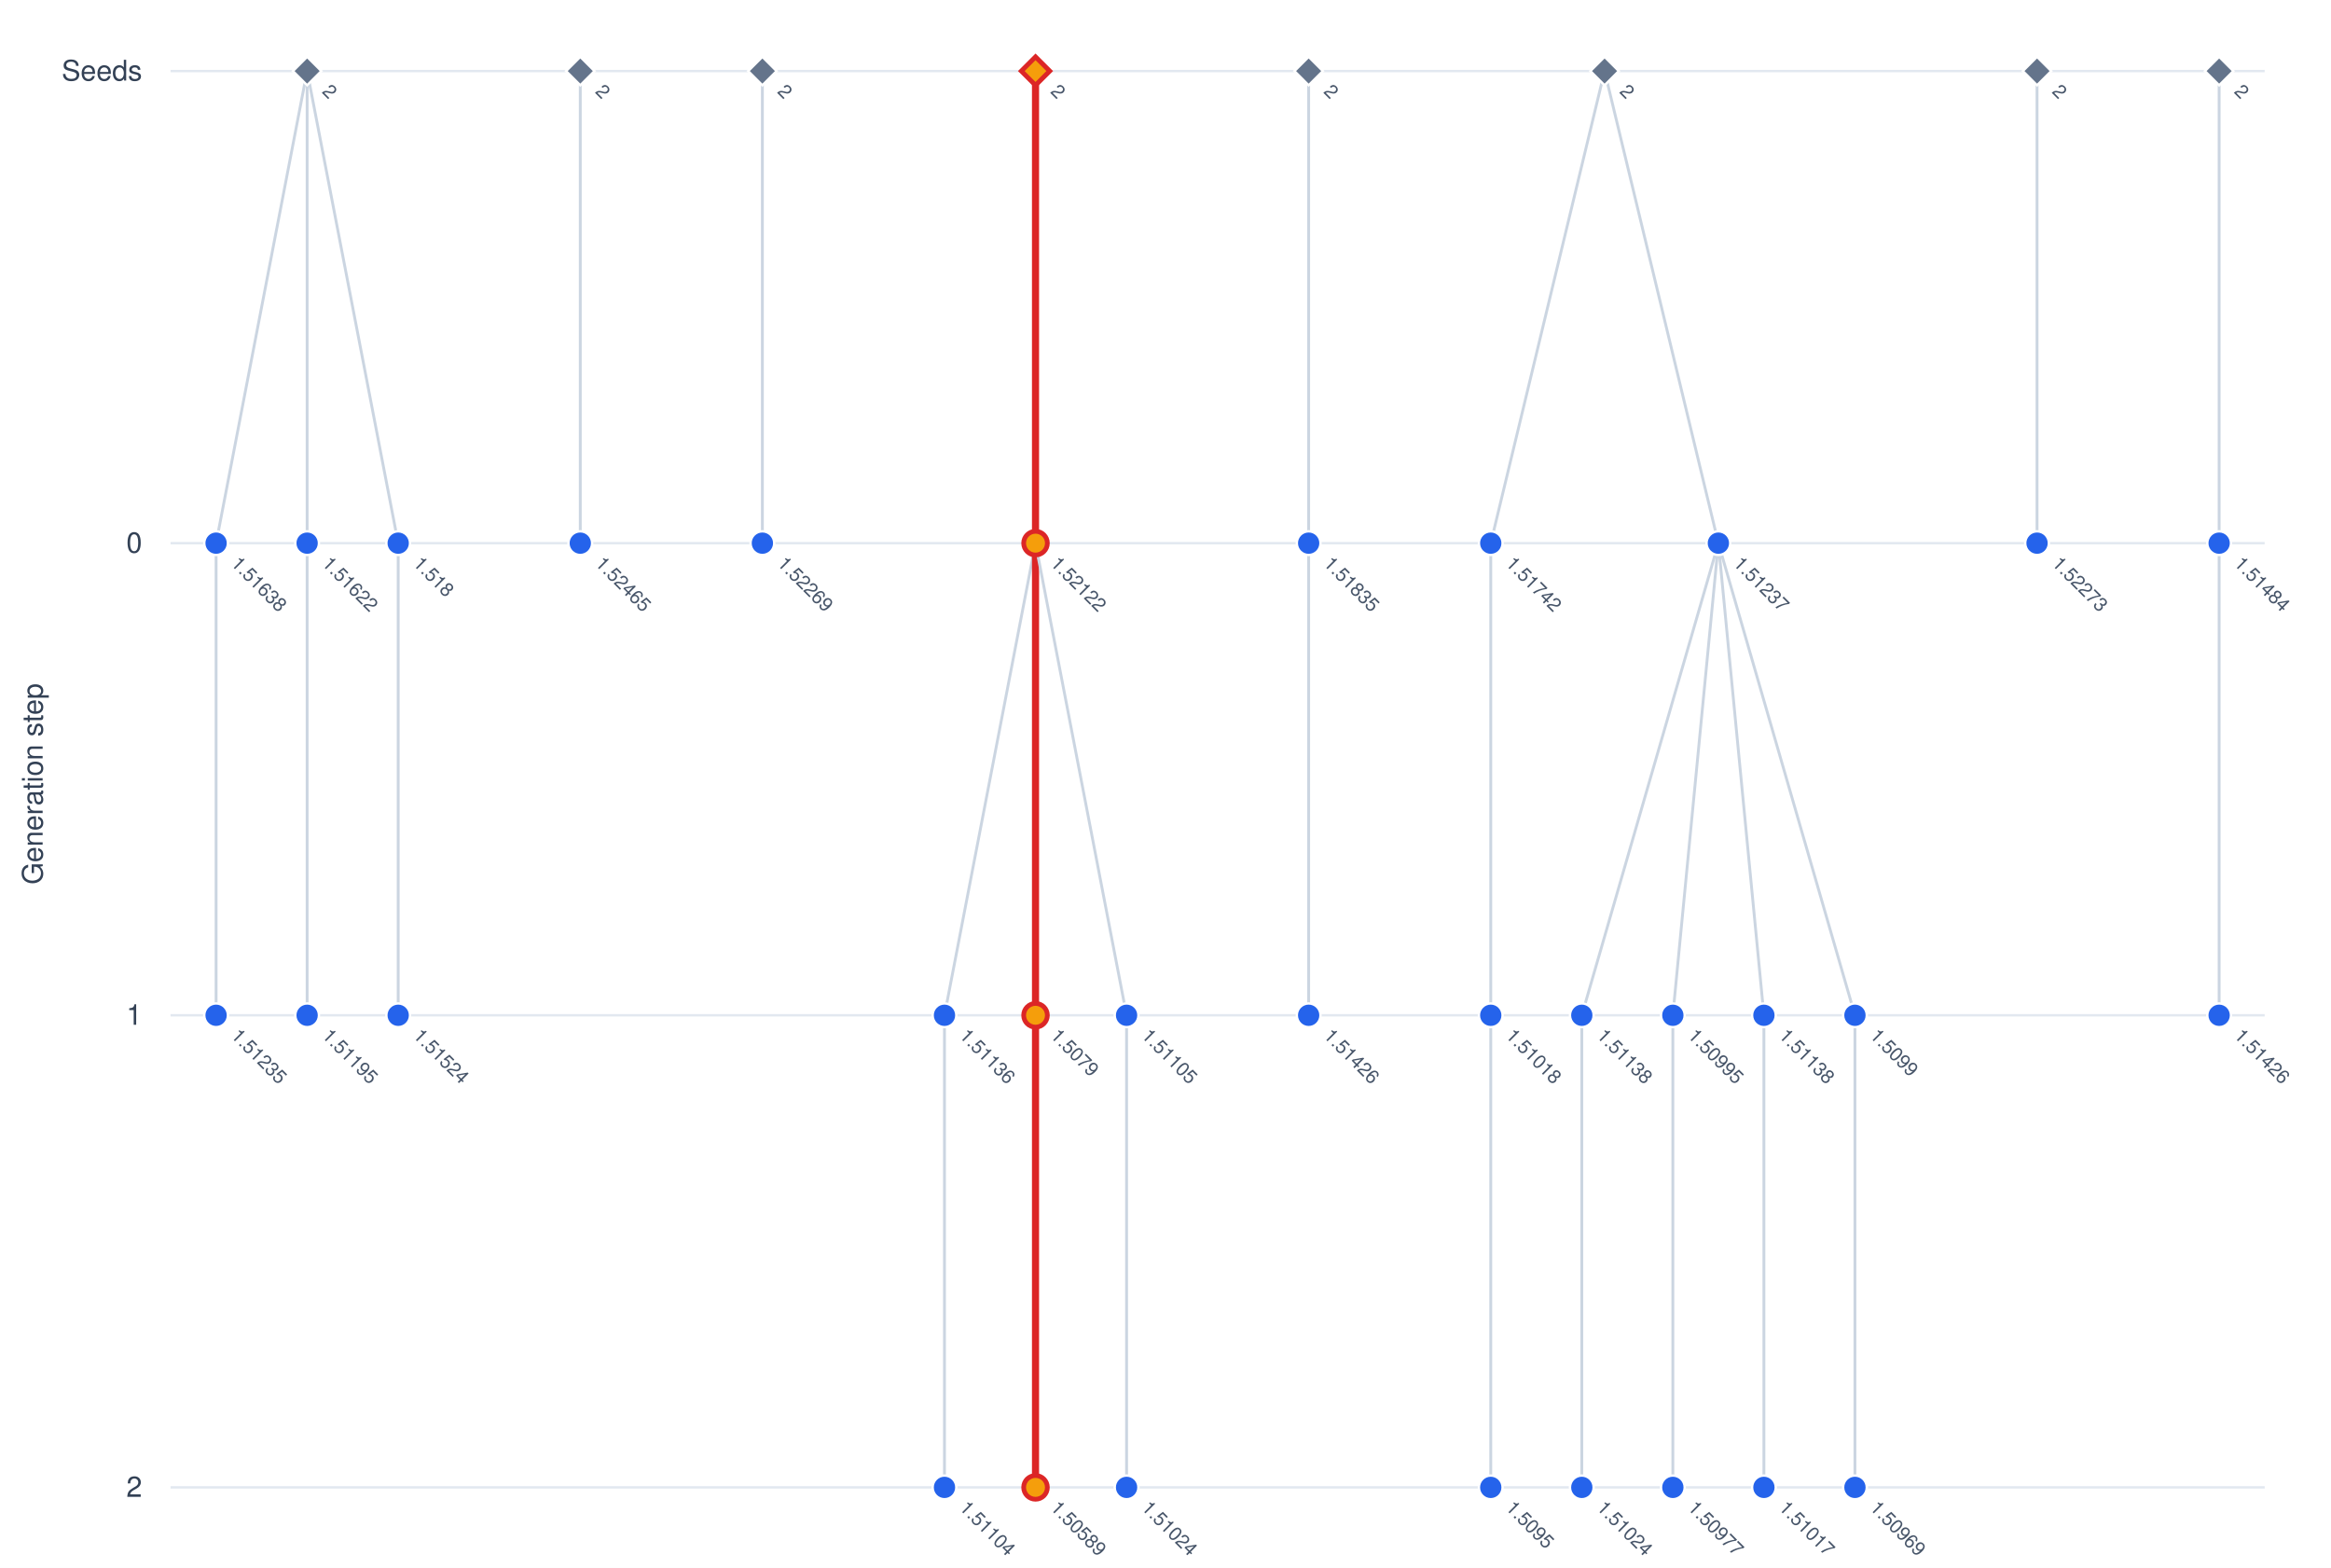
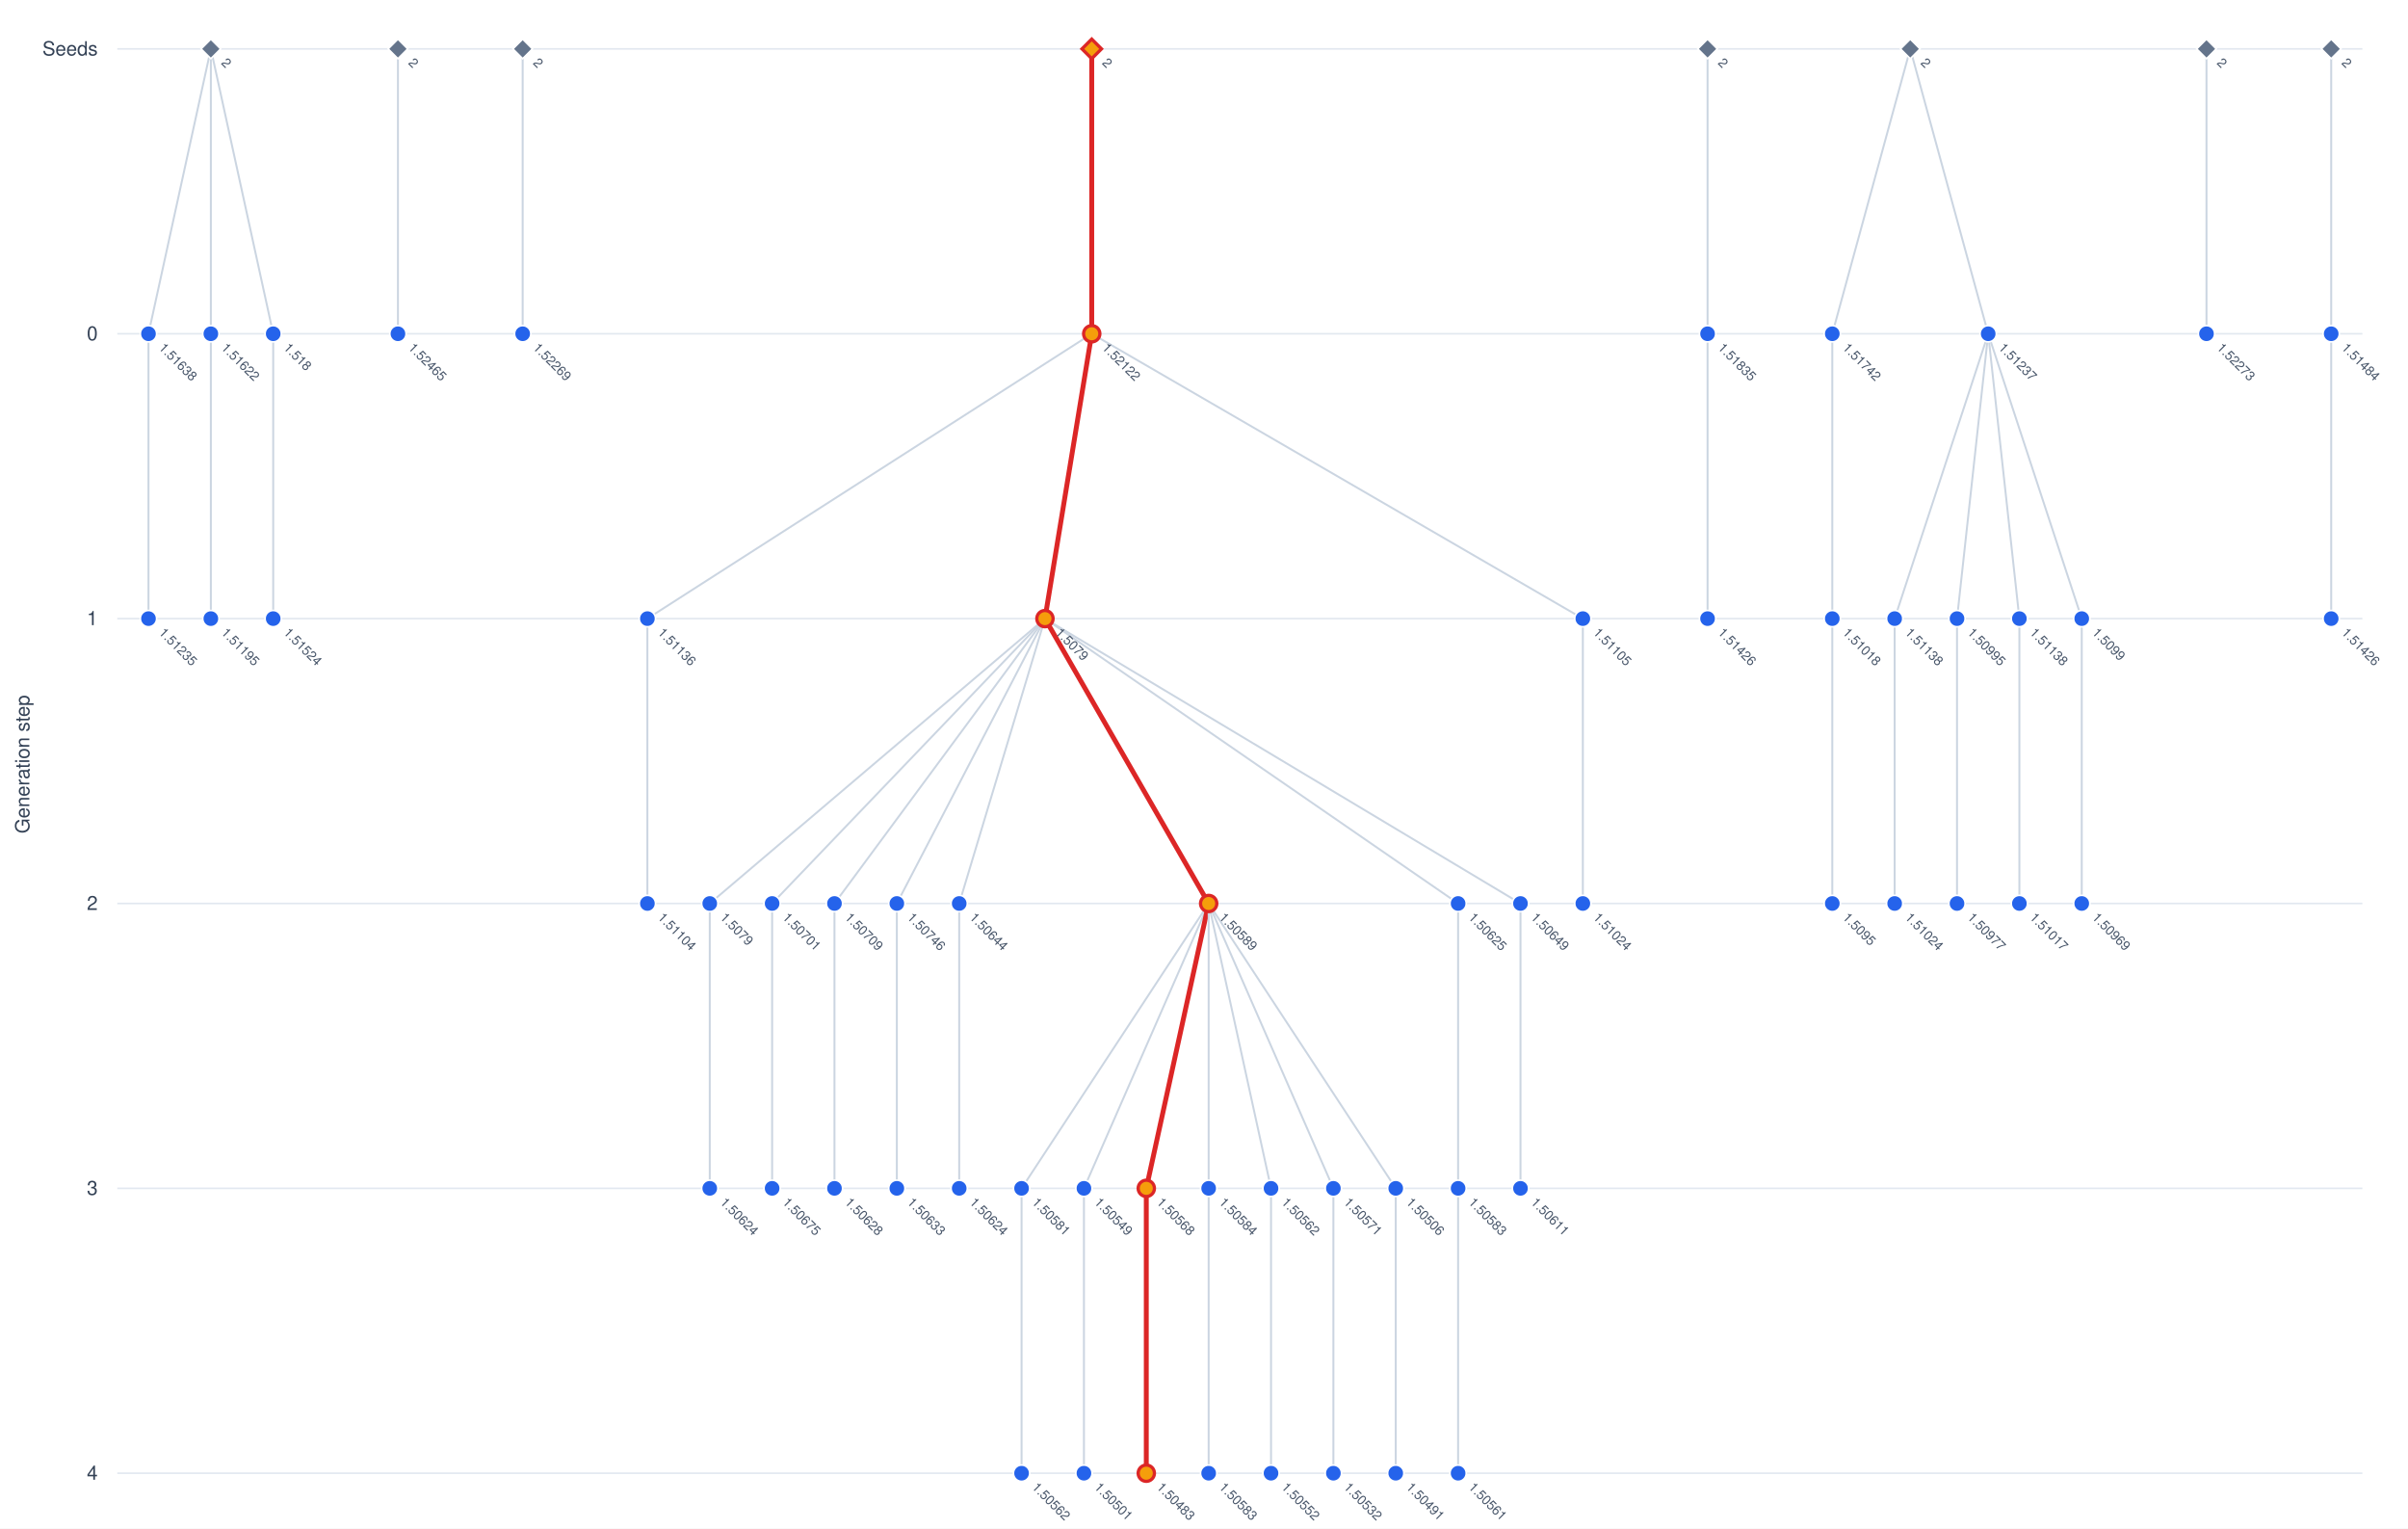
- <svg xmlns="http://www.w3.org/2000/svg" width="984" height="662" viewBox="0 0 984 662">
+ <svg xmlns="http://www.w3.org/2000/svg" width="1478" height="938" viewBox="0 0 1478 938">
  <rect width="100%" height="100%" fill="white" />
  <g font-family="Helvetica,Arial,sans-serif" font-size="12" fill="#334155">
-     <line x1="72" y1="30.00" x2="956" y2="30.00" stroke="#e2e8f0" stroke-width="1" />
+     <line x1="72" y1="30.00" x2="1450" y2="30.00" stroke="#e2e8f0" stroke-width="1" />
    <text x="60" y="34.00" text-anchor="end">Seeds</text>
-     <line x1="72" y1="229.33" x2="956" y2="229.33" stroke="#e2e8f0" stroke-width="1" />
-     <text x="60" y="233.33" text-anchor="end">0</text>
-     <line x1="72" y1="428.67" x2="956" y2="428.67" stroke="#e2e8f0" stroke-width="1" />
-     <text x="60" y="432.67" text-anchor="end">1</text>
-     <line x1="72" y1="628.00" x2="956" y2="628.00" stroke="#e2e8f0" stroke-width="1" />
-     <text x="60" y="632.00" text-anchor="end">2</text>
-     <line x1="437.13" y1="229.33" x2="398.70" y2="428.67" stroke="#cbd5e1" stroke-width="1.2" />
-     <line x1="437.13" y1="229.33" x2="437.13" y2="428.67" stroke="#dc2626" stroke-width="3" />
-     <line x1="437.13" y1="229.33" x2="475.57" y2="428.67" stroke="#cbd5e1" stroke-width="1.2" />
-     <line x1="667.74" y1="428.67" x2="667.74" y2="628.00" stroke="#cbd5e1" stroke-width="1.2" />
-     <line x1="129.65" y1="30.00" x2="91.22" y2="229.33" stroke="#cbd5e1" stroke-width="1.2" />
-     <line x1="129.65" y1="30.00" x2="129.65" y2="229.33" stroke="#cbd5e1" stroke-width="1.2" />
-     <line x1="129.65" y1="30.00" x2="168.09" y2="229.33" stroke="#cbd5e1" stroke-width="1.2" />
-     <line x1="629.30" y1="229.33" x2="629.30" y2="428.67" stroke="#cbd5e1" stroke-width="1.2" />
-     <line x1="244.96" y1="30.00" x2="244.96" y2="229.33" stroke="#cbd5e1" stroke-width="1.2" />
-     <line x1="936.78" y1="229.33" x2="936.78" y2="428.67" stroke="#cbd5e1" stroke-width="1.2" />
-     <line x1="91.22" y1="229.33" x2="91.22" y2="428.67" stroke="#cbd5e1" stroke-width="1.2" />
-     <line x1="129.65" y1="229.33" x2="129.65" y2="428.67" stroke="#cbd5e1" stroke-width="1.2" />
-     <line x1="321.83" y1="30.00" x2="321.83" y2="229.33" stroke="#cbd5e1" stroke-width="1.2" />
-     <line x1="398.70" y1="428.67" x2="398.70" y2="628.00" stroke="#cbd5e1" stroke-width="1.2" />
-     <line x1="629.30" y1="428.67" x2="629.30" y2="628.00" stroke="#cbd5e1" stroke-width="1.2" />
-     <line x1="437.13" y1="30.00" x2="437.13" y2="229.33" stroke="#dc2626" stroke-width="3" />
-     <line x1="706.17" y1="428.67" x2="706.17" y2="628.00" stroke="#cbd5e1" stroke-width="1.2" />
-     <line x1="552.43" y1="30.00" x2="552.43" y2="229.33" stroke="#cbd5e1" stroke-width="1.2" />
-     <line x1="677.35" y1="30.00" x2="629.30" y2="229.33" stroke="#cbd5e1" stroke-width="1.2" />
-     <line x1="677.35" y1="30.00" x2="725.39" y2="229.33" stroke="#cbd5e1" stroke-width="1.2" />
-     <line x1="552.43" y1="229.33" x2="552.43" y2="428.67" stroke="#cbd5e1" stroke-width="1.2" />
-     <line x1="859.91" y1="30.00" x2="859.91" y2="229.33" stroke="#cbd5e1" stroke-width="1.2" />
-     <line x1="744.61" y1="428.67" x2="744.61" y2="628.00" stroke="#cbd5e1" stroke-width="1.2" />
-     <line x1="783.04" y1="428.67" x2="783.04" y2="628.00" stroke="#cbd5e1" stroke-width="1.2" />
-     <line x1="168.09" y1="229.33" x2="168.09" y2="428.67" stroke="#cbd5e1" stroke-width="1.2" />
-     <line x1="936.78" y1="30.00" x2="936.78" y2="229.33" stroke="#cbd5e1" stroke-width="1.2" />
-     <line x1="437.13" y1="428.67" x2="437.13" y2="628.00" stroke="#dc2626" stroke-width="3" />
-     <line x1="475.57" y1="428.67" x2="475.57" y2="628.00" stroke="#cbd5e1" stroke-width="1.2" />
-     <line x1="725.39" y1="229.33" x2="667.74" y2="428.67" stroke="#cbd5e1" stroke-width="1.2" />
-     <line x1="725.39" y1="229.33" x2="706.17" y2="428.67" stroke="#cbd5e1" stroke-width="1.2" />
-     <line x1="725.39" y1="229.33" x2="744.61" y2="428.67" stroke="#cbd5e1" stroke-width="1.2" />
-     <line x1="725.39" y1="229.33" x2="783.04" y2="428.67" stroke="#cbd5e1" stroke-width="1.2" />
-     <circle cx="437.13" cy="229.33" r="5" fill="#f59e0b" stroke="#dc2626" stroke-width="2" />
-     <text x="443.13" y="238.33" font-size="8" fill="#475569" transform="rotate(45 443.13 238.33)">1.52122</text>
-     <circle cx="667.74" cy="428.67" r="5" fill="#2563eb" stroke="white" stroke-width="1" />
-     <text x="673.74" y="437.67" font-size="8" fill="#475569" transform="rotate(45 673.74 437.67)">1.51138</text>
-     <circle cx="706.17" cy="628.00" r="5" fill="#2563eb" stroke="white" stroke-width="1" />
-     <text x="712.17" y="637.00" font-size="8" fill="#475569" transform="rotate(45 712.17 637.00)">1.50977</text>
-     <circle cx="168.09" cy="428.67" r="5" fill="#2563eb" stroke="white" stroke-width="1" />
-     <text x="174.09" y="437.67" font-size="8" fill="#475569" transform="rotate(45 174.09 437.67)">1.51524</text>
-     <circle cx="129.65" cy="428.67" r="5" fill="#2563eb" stroke="white" stroke-width="1" />
-     <text x="135.65" y="437.67" font-size="8" fill="#475569" transform="rotate(45 135.65 437.67)">1.51195</text>
-     <polygon points="129.65,24.00 135.65,30.00 129.65,36.00 123.65,30.00" fill="#64748b" stroke="white" stroke-width="1" />
-     <text x="135.65" y="39.00" font-size="8" fill="#475569" transform="rotate(45 135.65 39.00)">2</text>
-     <circle cx="629.30" cy="229.33" r="5" fill="#2563eb" stroke="white" stroke-width="1" />
-     <text x="635.30" y="238.33" font-size="8" fill="#475569" transform="rotate(45 635.30 238.33)">1.51742</text>
-     <polygon points="244.96,24.00 250.96,30.00 244.96,36.00 238.96,30.00" fill="#64748b" stroke="white" stroke-width="1" />
-     <text x="250.96" y="39.00" font-size="8" fill="#475569" transform="rotate(45 250.96 39.00)">2</text>
-     <circle cx="936.78" cy="229.33" r="5" fill="#2563eb" stroke="white" stroke-width="1" />
-     <text x="942.78" y="238.33" font-size="8" fill="#475569" transform="rotate(45 942.78 238.33)">1.51484</text>
-     <circle cx="91.22" cy="229.33" r="5" fill="#2563eb" stroke="white" stroke-width="1" />
-     <text x="97.22" y="238.33" font-size="8" fill="#475569" transform="rotate(45 97.22 238.33)">1.51638</text>
-     <circle cx="783.04" cy="628.00" r="5" fill="#2563eb" stroke="white" stroke-width="1" />
-     <text x="789.04" y="637.00" font-size="8" fill="#475569" transform="rotate(45 789.04 637.00)">1.50969</text>
-     <circle cx="552.43" cy="428.67" r="5" fill="#2563eb" stroke="white" stroke-width="1" />
-     <text x="558.43" y="437.67" font-size="8" fill="#475569" transform="rotate(45 558.43 437.67)">1.51426</text>
-     <circle cx="129.65" cy="229.33" r="5" fill="#2563eb" stroke="white" stroke-width="1" />
-     <text x="135.65" y="238.33" font-size="8" fill="#475569" transform="rotate(45 135.65 238.33)">1.51622</text>
-     <polygon points="321.83,24.00 327.83,30.00 321.83,36.00 315.83,30.00" fill="#64748b" stroke="white" stroke-width="1" />
-     <text x="327.83" y="39.00" font-size="8" fill="#475569" transform="rotate(45 327.83 39.00)">2</text>
-     <circle cx="936.78" cy="428.67" r="5" fill="#2563eb" stroke="white" stroke-width="1" />
-     <text x="942.78" y="437.67" font-size="8" fill="#475569" transform="rotate(45 942.78 437.67)">1.51426</text>
-     <circle cx="91.22" cy="428.67" r="5" fill="#2563eb" stroke="white" stroke-width="1" />
-     <text x="97.22" y="437.67" font-size="8" fill="#475569" transform="rotate(45 97.22 437.67)">1.51235</text>
-     <circle cx="398.70" cy="428.67" r="5" fill="#2563eb" stroke="white" stroke-width="1" />
-     <text x="404.70" y="437.67" font-size="8" fill="#475569" transform="rotate(45 404.70 437.67)">1.51136</text>
-     <circle cx="629.30" cy="428.67" r="5" fill="#2563eb" stroke="white" stroke-width="1" />
-     <text x="635.30" y="437.67" font-size="8" fill="#475569" transform="rotate(45 635.30 437.67)">1.51018</text>
-     <polygon points="437.13,24.00 443.13,30.00 437.13,36.00 431.13,30.00" fill="#f59e0b" stroke="#dc2626" stroke-width="2" />
-     <text x="443.13" y="39.00" font-size="8" fill="#475569" transform="rotate(45 443.13 39.00)">2</text>
-     <circle cx="667.74" cy="628.00" r="5" fill="#2563eb" stroke="white" stroke-width="1" />
-     <text x="673.74" y="637.00" font-size="8" fill="#475569" transform="rotate(45 673.74 637.00)">1.51024</text>
-     <circle cx="398.70" cy="628.00" r="5" fill="#2563eb" stroke="white" stroke-width="1" />
-     <text x="404.70" y="637.00" font-size="8" fill="#475569" transform="rotate(45 404.70 637.00)">1.51104</text>
-     <circle cx="706.17" cy="428.67" r="5" fill="#2563eb" stroke="white" stroke-width="1" />
-     <text x="712.17" y="437.67" font-size="8" fill="#475569" transform="rotate(45 712.17 437.67)">1.50995</text>
-     <polygon points="552.43,24.00 558.43,30.00 552.43,36.00 546.43,30.00" fill="#64748b" stroke="white" stroke-width="1" />
-     <text x="558.43" y="39.00" font-size="8" fill="#475569" transform="rotate(45 558.43 39.00)">2</text>
-     <polygon points="677.35,24.00 683.35,30.00 677.35,36.00 671.35,30.00" fill="#64748b" stroke="white" stroke-width="1" />
-     <text x="683.35" y="39.00" font-size="8" fill="#475569" transform="rotate(45 683.35 39.00)">2</text>
-     <circle cx="859.91" cy="229.33" r="5" fill="#2563eb" stroke="white" stroke-width="1" />
-     <text x="865.91" y="238.33" font-size="8" fill="#475569" transform="rotate(45 865.91 238.33)">1.52273</text>
-     <circle cx="321.83" cy="229.33" r="5" fill="#2563eb" stroke="white" stroke-width="1" />
-     <text x="327.83" y="238.33" font-size="8" fill="#475569" transform="rotate(45 327.83 238.33)">1.52269</text>
-     <circle cx="552.43" cy="229.33" r="5" fill="#2563eb" stroke="white" stroke-width="1" />
-     <text x="558.43" y="238.33" font-size="8" fill="#475569" transform="rotate(45 558.43 238.33)">1.51835</text>
-     <circle cx="744.61" cy="628.00" r="5" fill="#2563eb" stroke="white" stroke-width="1" />
-     <text x="750.61" y="637.00" font-size="8" fill="#475569" transform="rotate(45 750.61 637.00)">1.51017</text>
-     <polygon points="859.91,24.00 865.91,30.00 859.91,36.00 853.91,30.00" fill="#64748b" stroke="white" stroke-width="1" />
-     <text x="865.91" y="39.00" font-size="8" fill="#475569" transform="rotate(45 865.91 39.00)">2</text>
-     <circle cx="744.61" cy="428.67" r="5" fill="#2563eb" stroke="white" stroke-width="1" />
-     <text x="750.61" y="437.67" font-size="8" fill="#475569" transform="rotate(45 750.61 437.67)">1.51138</text>
-     <circle cx="783.04" cy="428.67" r="5" fill="#2563eb" stroke="white" stroke-width="1" />
-     <text x="789.04" y="437.67" font-size="8" fill="#475569" transform="rotate(45 789.04 437.67)">1.5099</text>
-     <circle cx="168.09" cy="229.33" r="5" fill="#2563eb" stroke="white" stroke-width="1" />
-     <text x="174.09" y="238.33" font-size="8" fill="#475569" transform="rotate(45 174.09 238.33)">1.518</text>
-     <polygon points="936.78,24.00 942.78,30.00 936.78,36.00 930.78,30.00" fill="#64748b" stroke="white" stroke-width="1" />
-     <text x="942.78" y="39.00" font-size="8" fill="#475569" transform="rotate(45 942.78 39.00)">2</text>
-     <circle cx="437.13" cy="428.67" r="5" fill="#f59e0b" stroke="#dc2626" stroke-width="2" />
-     <text x="443.13" y="437.67" font-size="8" fill="#475569" transform="rotate(45 443.13 437.67)">1.5079</text>
-     <circle cx="475.57" cy="628.00" r="5" fill="#2563eb" stroke="white" stroke-width="1" />
-     <text x="481.57" y="637.00" font-size="8" fill="#475569" transform="rotate(45 481.57 637.00)">1.51024</text>
-     <circle cx="475.57" cy="428.67" r="5" fill="#2563eb" stroke="white" stroke-width="1" />
-     <text x="481.57" y="437.67" font-size="8" fill="#475569" transform="rotate(45 481.57 437.67)">1.51105</text>
-     <circle cx="437.13" cy="628.00" r="5" fill="#f59e0b" stroke="#dc2626" stroke-width="2" />
-     <text x="443.13" y="637.00" font-size="8" fill="#475569" transform="rotate(45 443.13 637.00)">1.50589</text>
-     <circle cx="725.39" cy="229.33" r="5" fill="#2563eb" stroke="white" stroke-width="1" />
-     <text x="731.39" y="238.33" font-size="8" fill="#475569" transform="rotate(45 731.39 238.33)">1.51237</text>
-     <circle cx="629.30" cy="628.00" r="5" fill="#2563eb" stroke="white" stroke-width="1" />
-     <text x="635.30" y="637.00" font-size="8" fill="#475569" transform="rotate(45 635.30 637.00)">1.5095</text>
-     <circle cx="244.96" cy="229.33" r="5" fill="#2563eb" stroke="white" stroke-width="1" />
-     <text x="250.96" y="238.33" font-size="8" fill="#475569" transform="rotate(45 250.96 238.33)">1.52465</text>
-     <text x="18" y="331.00" text-anchor="middle" transform="rotate(-90 18 331.00)">Generation step</text>
+     <line x1="72" y1="204.80" x2="1450" y2="204.80" stroke="#e2e8f0" stroke-width="1" />
+     <text x="60" y="208.80" text-anchor="end">0</text>
+     <line x1="72" y1="379.60" x2="1450" y2="379.60" stroke="#e2e8f0" stroke-width="1" />
+     <text x="60" y="383.60" text-anchor="end">1</text>
+     <line x1="72" y1="554.40" x2="1450" y2="554.40" stroke="#e2e8f0" stroke-width="1" />
+     <text x="60" y="558.40" text-anchor="end">2</text>
+     <line x1="72" y1="729.20" x2="1450" y2="729.20" stroke="#e2e8f0" stroke-width="1" />
+     <text x="60" y="733.20" text-anchor="end">3</text>
+     <line x1="72" y1="904.00" x2="1450" y2="904.00" stroke="#e2e8f0" stroke-width="1" />
+     <text x="60" y="908.00" text-anchor="end">4</text>
+     <line x1="670.09" y1="204.80" x2="397.36" y2="379.60" stroke="#cbd5e1" stroke-width="1.2" />
+     <line x1="670.09" y1="204.80" x2="641.38" y2="379.60" stroke="#dc2626" stroke-width="3" />
+     <line x1="670.09" y1="204.80" x2="971.53" y2="379.60" stroke="#cbd5e1" stroke-width="1.2" />
+     <line x1="1162.92" y1="379.60" x2="1162.92" y2="554.40" stroke="#cbd5e1" stroke-width="1.2" />
+     <line x1="129.42" y1="30.00" x2="91.14" y2="204.80" stroke="#cbd5e1" stroke-width="1.2" />
+     <line x1="129.42" y1="30.00" x2="129.42" y2="204.80" stroke="#cbd5e1" stroke-width="1.2" />
+     <line x1="129.42" y1="30.00" x2="167.69" y2="204.80" stroke="#cbd5e1" stroke-width="1.2" />
+     <line x1="435.64" y1="554.40" x2="435.64" y2="729.20" stroke="#cbd5e1" stroke-width="1.2" />
+     <line x1="1124.64" y1="204.80" x2="1124.64" y2="379.60" stroke="#cbd5e1" stroke-width="1.2" />
+     <line x1="627.03" y1="729.20" x2="627.03" y2="904.00" stroke="#cbd5e1" stroke-width="1.2" />
+     <line x1="244.25" y1="30.00" x2="244.25" y2="204.80" stroke="#cbd5e1" stroke-width="1.2" />
+     <line x1="1430.86" y1="204.80" x2="1430.86" y2="379.60" stroke="#cbd5e1" stroke-width="1.2" />
+     <line x1="665.31" y1="729.20" x2="665.31" y2="904.00" stroke="#cbd5e1" stroke-width="1.2" />
+     <line x1="91.14" y1="204.80" x2="91.14" y2="379.60" stroke="#cbd5e1" stroke-width="1.2" />
+     <line x1="703.58" y1="729.20" x2="703.58" y2="904.00" stroke="#dc2626" stroke-width="3" />
+     <line x1="129.42" y1="204.80" x2="129.42" y2="379.60" stroke="#cbd5e1" stroke-width="1.2" />
+     <line x1="320.81" y1="30.00" x2="320.81" y2="204.80" stroke="#cbd5e1" stroke-width="1.2" />
+     <line x1="397.36" y1="379.60" x2="397.36" y2="554.40" stroke="#cbd5e1" stroke-width="1.2" />
+     <line x1="741.86" y1="729.20" x2="741.86" y2="904.00" stroke="#cbd5e1" stroke-width="1.2" />
+     <line x1="473.92" y1="554.40" x2="473.92" y2="729.20" stroke="#cbd5e1" stroke-width="1.2" />
+     <line x1="780.14" y1="729.20" x2="780.14" y2="904.00" stroke="#cbd5e1" stroke-width="1.2" />
+     <line x1="1124.64" y1="379.60" x2="1124.64" y2="554.40" stroke="#cbd5e1" stroke-width="1.2" />
+     <line x1="670.09" y1="30.00" x2="670.09" y2="204.80" stroke="#dc2626" stroke-width="3" />
+     <line x1="1201.19" y1="379.60" x2="1201.19" y2="554.40" stroke="#cbd5e1" stroke-width="1.2" />
+     <line x1="1048.08" y1="30.00" x2="1048.08" y2="204.80" stroke="#cbd5e1" stroke-width="1.2" />
+     <line x1="1172.49" y1="30.00" x2="1124.64" y2="204.80" stroke="#cbd5e1" stroke-width="1.2" />
+     <line x1="1172.49" y1="30.00" x2="1220.33" y2="204.80" stroke="#cbd5e1" stroke-width="1.2" />
+     <line x1="512.19" y1="554.40" x2="512.19" y2="729.20" stroke="#cbd5e1" stroke-width="1.2" />
+     <line x1="1048.08" y1="204.80" x2="1048.08" y2="379.60" stroke="#cbd5e1" stroke-width="1.2" />
+     <line x1="550.47" y1="554.40" x2="550.47" y2="729.20" stroke="#cbd5e1" stroke-width="1.2" />
+     <line x1="818.42" y1="729.20" x2="818.42" y2="904.00" stroke="#cbd5e1" stroke-width="1.2" />
+     <line x1="1354.31" y1="30.00" x2="1354.31" y2="204.80" stroke="#cbd5e1" stroke-width="1.2" />
+     <line x1="1239.47" y1="379.60" x2="1239.47" y2="554.40" stroke="#cbd5e1" stroke-width="1.2" />
+     <line x1="1277.75" y1="379.60" x2="1277.75" y2="554.40" stroke="#cbd5e1" stroke-width="1.2" />
+     <line x1="167.69" y1="204.80" x2="167.69" y2="379.60" stroke="#cbd5e1" stroke-width="1.2" />
+     <line x1="1430.86" y1="30.00" x2="1430.86" y2="204.80" stroke="#cbd5e1" stroke-width="1.2" />
+     <line x1="894.97" y1="729.20" x2="894.97" y2="904.00" stroke="#cbd5e1" stroke-width="1.2" />
+     <line x1="856.69" y1="729.20" x2="856.69" y2="904.00" stroke="#cbd5e1" stroke-width="1.2" />
+     <line x1="641.38" y1="379.60" x2="435.64" y2="554.40" stroke="#cbd5e1" stroke-width="1.2" />
+     <line x1="641.38" y1="379.60" x2="473.92" y2="554.40" stroke="#cbd5e1" stroke-width="1.2" />
+     <line x1="641.38" y1="379.60" x2="512.19" y2="554.40" stroke="#cbd5e1" stroke-width="1.2" />
+     <line x1="641.38" y1="379.60" x2="550.47" y2="554.40" stroke="#cbd5e1" stroke-width="1.2" />
+     <line x1="641.38" y1="379.60" x2="588.75" y2="554.40" stroke="#cbd5e1" stroke-width="1.2" />
+     <line x1="641.38" y1="379.60" x2="741.86" y2="554.40" stroke="#dc2626" stroke-width="3" />
+     <line x1="641.38" y1="379.60" x2="894.97" y2="554.40" stroke="#cbd5e1" stroke-width="1.2" />
+     <line x1="641.38" y1="379.60" x2="933.25" y2="554.40" stroke="#cbd5e1" stroke-width="1.2" />
+     <line x1="971.53" y1="379.60" x2="971.53" y2="554.40" stroke="#cbd5e1" stroke-width="1.2" />
+     <line x1="588.75" y1="554.40" x2="588.75" y2="729.20" stroke="#cbd5e1" stroke-width="1.2" />
+     <line x1="741.86" y1="554.40" x2="627.03" y2="729.20" stroke="#cbd5e1" stroke-width="1.2" />
+     <line x1="741.86" y1="554.40" x2="665.31" y2="729.20" stroke="#cbd5e1" stroke-width="1.2" />
+     <line x1="741.86" y1="554.40" x2="703.58" y2="729.20" stroke="#dc2626" stroke-width="3" />
+     <line x1="741.86" y1="554.40" x2="741.86" y2="729.20" stroke="#cbd5e1" stroke-width="1.2" />
+     <line x1="741.86" y1="554.40" x2="780.14" y2="729.20" stroke="#cbd5e1" stroke-width="1.2" />
+     <line x1="741.86" y1="554.40" x2="818.42" y2="729.20" stroke="#cbd5e1" stroke-width="1.2" />
+     <line x1="741.86" y1="554.40" x2="856.69" y2="729.20" stroke="#cbd5e1" stroke-width="1.2" />
+     <line x1="1220.33" y1="204.80" x2="1162.92" y2="379.60" stroke="#cbd5e1" stroke-width="1.2" />
+     <line x1="1220.33" y1="204.80" x2="1201.19" y2="379.60" stroke="#cbd5e1" stroke-width="1.2" />
+     <line x1="1220.33" y1="204.80" x2="1239.47" y2="379.60" stroke="#cbd5e1" stroke-width="1.2" />
+     <line x1="1220.33" y1="204.80" x2="1277.75" y2="379.60" stroke="#cbd5e1" stroke-width="1.2" />
+     <line x1="894.97" y1="554.40" x2="894.97" y2="729.20" stroke="#cbd5e1" stroke-width="1.2" />
+     <line x1="933.25" y1="554.40" x2="933.25" y2="729.20" stroke="#cbd5e1" stroke-width="1.2" />
+     <circle cx="435.64" cy="729.20" r="5" fill="#2563eb" stroke="white" stroke-width="1" />
+     <text x="441.64" y="738.20" font-size="8" fill="#475569" transform="rotate(45 441.64 738.20)">1.50624</text>
+     <circle cx="550.47" cy="729.20" r="5" fill="#2563eb" stroke="white" stroke-width="1" />
+     <text x="556.47" y="738.20" font-size="8" fill="#475569" transform="rotate(45 556.47 738.20)">1.50633</text>
+     <circle cx="670.09" cy="204.80" r="5" fill="#f59e0b" stroke="#dc2626" stroke-width="2" />
+     <text x="676.09" y="213.80" font-size="8" fill="#475569" transform="rotate(45 676.09 213.80)">1.52122</text>
+     <circle cx="1162.92" cy="379.60" r="5" fill="#2563eb" stroke="white" stroke-width="1" />
+     <text x="1168.92" y="388.60" font-size="8" fill="#475569" transform="rotate(45 1168.92 388.60)">1.51138</text>
+     <circle cx="1201.19" cy="554.40" r="5" fill="#2563eb" stroke="white" stroke-width="1" />
+     <text x="1207.19" y="563.40" font-size="8" fill="#475569" transform="rotate(45 1207.19 563.40)">1.50977</text>
+     <circle cx="167.69" cy="379.60" r="5" fill="#2563eb" stroke="white" stroke-width="1" />
+     <text x="173.69" y="388.60" font-size="8" fill="#475569" transform="rotate(45 173.69 388.60)">1.51524</text>
+     <circle cx="129.42" cy="379.60" r="5" fill="#2563eb" stroke="white" stroke-width="1" />
+     <text x="135.42" y="388.60" font-size="8" fill="#475569" transform="rotate(45 135.42 388.60)">1.51195</text>
+     <circle cx="856.69" cy="904.00" r="5" fill="#2563eb" stroke="white" stroke-width="1" />
+     <text x="862.69" y="913.00" font-size="8" fill="#475569" transform="rotate(45 862.69 913.00)">1.50491</text>
+     <polygon points="129.42,24.00 135.42,30.00 129.42,36.00 123.42,30.00" fill="#64748b" stroke="white" stroke-width="1" />
+     <text x="135.42" y="39.00" font-size="8" fill="#475569" transform="rotate(45 135.42 39.00)">2</text>
+     <circle cx="703.58" cy="904.00" r="5" fill="#f59e0b" stroke="#dc2626" stroke-width="2" />
+     <text x="709.58" y="913.00" font-size="8" fill="#475569" transform="rotate(45 709.58 913.00)">1.50483</text>
+     <circle cx="435.64" cy="554.40" r="5" fill="#2563eb" stroke="white" stroke-width="1" />
+     <text x="441.64" y="563.40" font-size="8" fill="#475569" transform="rotate(45 441.64 563.40)">1.5079</text>
+     <circle cx="1124.64" cy="204.80" r="5" fill="#2563eb" stroke="white" stroke-width="1" />
+     <text x="1130.64" y="213.80" font-size="8" fill="#475569" transform="rotate(45 1130.64 213.80)">1.51742</text>
+     <circle cx="627.03" cy="729.20" r="5" fill="#2563eb" stroke="white" stroke-width="1" />
+     <text x="633.03" y="738.20" font-size="8" fill="#475569" transform="rotate(45 633.03 738.20)">1.50581</text>
+     <circle cx="894.97" cy="904.00" r="5" fill="#2563eb" stroke="white" stroke-width="1" />
+     <text x="900.97" y="913.00" font-size="8" fill="#475569" transform="rotate(45 900.97 913.00)">1.50561</text>
+     <polygon points="244.25,24.00 250.25,30.00 244.25,36.00 238.25,30.00" fill="#64748b" stroke="white" stroke-width="1" />
+     <text x="250.25" y="39.00" font-size="8" fill="#475569" transform="rotate(45 250.25 39.00)">2</text>
+     <circle cx="1430.86" cy="204.80" r="5" fill="#2563eb" stroke="white" stroke-width="1" />
+     <text x="1436.86" y="213.80" font-size="8" fill="#475569" transform="rotate(45 1436.86 213.80)">1.51484</text>
+     <circle cx="665.31" cy="729.20" r="5" fill="#2563eb" stroke="white" stroke-width="1" />
+     <text x="671.31" y="738.20" font-size="8" fill="#475569" transform="rotate(45 671.31 738.20)">1.50549</text>
+     <circle cx="91.14" cy="204.80" r="5" fill="#2563eb" stroke="white" stroke-width="1" />
+     <text x="97.14" y="213.80" font-size="8" fill="#475569" transform="rotate(45 97.14 213.80)">1.51638</text>
+     <circle cx="1277.75" cy="554.40" r="5" fill="#2563eb" stroke="white" stroke-width="1" />
+     <text x="1283.75" y="563.40" font-size="8" fill="#475569" transform="rotate(45 1283.75 563.40)">1.50969</text>
+     <circle cx="627.03" cy="904.00" r="5" fill="#2563eb" stroke="white" stroke-width="1" />
+     <text x="633.03" y="913.00" font-size="8" fill="#475569" transform="rotate(45 633.03 913.00)">1.50562</text>
+     <circle cx="512.19" cy="729.20" r="5" fill="#2563eb" stroke="white" stroke-width="1" />
+     <text x="518.19" y="738.20" font-size="8" fill="#475569" transform="rotate(45 518.19 738.20)">1.50628</text>
+     <circle cx="1048.08" cy="379.60" r="5" fill="#2563eb" stroke="white" stroke-width="1" />
+     <text x="1054.08" y="388.60" font-size="8" fill="#475569" transform="rotate(45 1054.08 388.60)">1.51426</text>
+     <circle cx="703.58" cy="729.20" r="5" fill="#f59e0b" stroke="#dc2626" stroke-width="2" />
+     <text x="709.58" y="738.20" font-size="8" fill="#475569" transform="rotate(45 709.58 738.20)">1.50568</text>
+     <circle cx="129.42" cy="204.80" r="5" fill="#2563eb" stroke="white" stroke-width="1" />
+     <text x="135.42" y="213.80" font-size="8" fill="#475569" transform="rotate(45 135.42 213.80)">1.51622</text>
+     <polygon points="320.81,24.00 326.81,30.00 320.81,36.00 314.81,30.00" fill="#64748b" stroke="white" stroke-width="1" />
+     <text x="326.81" y="39.00" font-size="8" fill="#475569" transform="rotate(45 326.81 39.00)">2</text>
+     <circle cx="1430.86" cy="379.60" r="5" fill="#2563eb" stroke="white" stroke-width="1" />
+     <text x="1436.86" y="388.60" font-size="8" fill="#475569" transform="rotate(45 1436.86 388.60)">1.51426</text>
+     <circle cx="780.14" cy="904.00" r="5" fill="#2563eb" stroke="white" stroke-width="1" />
+     <text x="786.14" y="913.00" font-size="8" fill="#475569" transform="rotate(45 786.14 913.00)">1.50552</text>
+     <circle cx="588.75" cy="729.20" r="5" fill="#2563eb" stroke="white" stroke-width="1" />
+     <text x="594.75" y="738.20" font-size="8" fill="#475569" transform="rotate(45 594.75 738.20)">1.50624</text>
+     <circle cx="91.14" cy="379.60" r="5" fill="#2563eb" stroke="white" stroke-width="1" />
+     <text x="97.14" y="388.60" font-size="8" fill="#475569" transform="rotate(45 97.14 388.60)">1.51235</text>
+     <circle cx="397.36" cy="379.60" r="5" fill="#2563eb" stroke="white" stroke-width="1" />
+     <text x="403.36" y="388.60" font-size="8" fill="#475569" transform="rotate(45 403.36 388.60)">1.51136</text>
+     <circle cx="665.31" cy="904.00" r="5" fill="#2563eb" stroke="white" stroke-width="1" />
+     <text x="671.31" y="913.00" font-size="8" fill="#475569" transform="rotate(45 671.31 913.00)">1.50501</text>
+     <circle cx="741.86" cy="729.20" r="5" fill="#2563eb" stroke="white" stroke-width="1" />
+     <text x="747.86" y="738.20" font-size="8" fill="#475569" transform="rotate(45 747.86 738.20)">1.50584</text>
+     <circle cx="473.92" cy="554.40" r="5" fill="#2563eb" stroke="white" stroke-width="1" />
+     <text x="479.92" y="563.40" font-size="8" fill="#475569" transform="rotate(45 479.92 563.40)">1.50701</text>
+     <circle cx="780.14" cy="729.20" r="5" fill="#2563eb" stroke="white" stroke-width="1" />
+     <text x="786.14" y="738.20" font-size="8" fill="#475569" transform="rotate(45 786.14 738.20)">1.50562</text>
+     <circle cx="1124.64" cy="379.60" r="5" fill="#2563eb" stroke="white" stroke-width="1" />
+     <text x="1130.64" y="388.60" font-size="8" fill="#475569" transform="rotate(45 1130.64 388.60)">1.51018</text>
+     <polygon points="670.09,24.00 676.09,30.00 670.09,36.00 664.09,30.00" fill="#f59e0b" stroke="#dc2626" stroke-width="2" />
+     <text x="676.09" y="39.00" font-size="8" fill="#475569" transform="rotate(45 676.09 39.00)">2</text>
+     <circle cx="1162.92" cy="554.40" r="5" fill="#2563eb" stroke="white" stroke-width="1" />
+     <text x="1168.92" y="563.40" font-size="8" fill="#475569" transform="rotate(45 1168.92 563.40)">1.51024</text>
+     <circle cx="397.36" cy="554.40" r="5" fill="#2563eb" stroke="white" stroke-width="1" />
+     <text x="403.36" y="563.40" font-size="8" fill="#475569" transform="rotate(45 403.36 563.40)">1.51104</text>
+     <circle cx="1201.19" cy="379.60" r="5" fill="#2563eb" stroke="white" stroke-width="1" />
+     <text x="1207.19" y="388.60" font-size="8" fill="#475569" transform="rotate(45 1207.19 388.60)">1.50995</text>
+     <polygon points="1048.08,24.00 1054.08,30.00 1048.08,36.00 1042.08,30.00" fill="#64748b" stroke="white" stroke-width="1" />
+     <text x="1054.08" y="39.00" font-size="8" fill="#475569" transform="rotate(45 1054.08 39.00)">2</text>
+     <polygon points="1172.49,24.00 1178.49,30.00 1172.49,36.00 1166.49,30.00" fill="#64748b" stroke="white" stroke-width="1" />
+     <text x="1178.49" y="39.00" font-size="8" fill="#475569" transform="rotate(45 1178.49 39.00)">2</text>
+     <circle cx="1354.31" cy="204.80" r="5" fill="#2563eb" stroke="white" stroke-width="1" />
+     <text x="1360.31" y="213.80" font-size="8" fill="#475569" transform="rotate(45 1360.31 213.80)">1.52273</text>
+     <circle cx="512.19" cy="554.40" r="5" fill="#2563eb" stroke="white" stroke-width="1" />
+     <text x="518.19" y="563.40" font-size="8" fill="#475569" transform="rotate(45 518.19 563.40)">1.50709</text>
+     <circle cx="818.42" cy="904.00" r="5" fill="#2563eb" stroke="white" stroke-width="1" />
+     <text x="824.42" y="913.00" font-size="8" fill="#475569" transform="rotate(45 824.42 913.00)">1.50532</text>
+     <circle cx="320.81" cy="204.80" r="5" fill="#2563eb" stroke="white" stroke-width="1" />
+     <text x="326.81" y="213.80" font-size="8" fill="#475569" transform="rotate(45 326.81 213.80)">1.52269</text>
+     <circle cx="1048.08" cy="204.80" r="5" fill="#2563eb" stroke="white" stroke-width="1" />
+     <text x="1054.08" y="213.80" font-size="8" fill="#475569" transform="rotate(45 1054.08 213.80)">1.51835</text>
+     <circle cx="1239.47" cy="554.40" r="5" fill="#2563eb" stroke="white" stroke-width="1" />
+     <text x="1245.47" y="563.40" font-size="8" fill="#475569" transform="rotate(45 1245.47 563.40)">1.51017</text>
+     <circle cx="550.47" cy="554.40" r="5" fill="#2563eb" stroke="white" stroke-width="1" />
+     <text x="556.47" y="563.40" font-size="8" fill="#475569" transform="rotate(45 556.47 563.40)">1.50746</text>
+     <circle cx="818.42" cy="729.20" r="5" fill="#2563eb" stroke="white" stroke-width="1" />
+     <text x="824.42" y="738.20" font-size="8" fill="#475569" transform="rotate(45 824.42 738.20)">1.50571</text>
+     <polygon points="1354.31,24.00 1360.31,30.00 1354.31,36.00 1348.31,30.00" fill="#64748b" stroke="white" stroke-width="1" />
+     <text x="1360.31" y="39.00" font-size="8" fill="#475569" transform="rotate(45 1360.31 39.00)">2</text>
+     <circle cx="1239.47" cy="379.60" r="5" fill="#2563eb" stroke="white" stroke-width="1" />
+     <text x="1245.47" y="388.60" font-size="8" fill="#475569" transform="rotate(45 1245.47 388.60)">1.51138</text>
+     <circle cx="1277.75" cy="379.60" r="5" fill="#2563eb" stroke="white" stroke-width="1" />
+     <text x="1283.75" y="388.60" font-size="8" fill="#475569" transform="rotate(45 1283.75 388.60)">1.5099</text>
+     <circle cx="933.25" cy="729.20" r="5" fill="#2563eb" stroke="white" stroke-width="1" />
+     <text x="939.25" y="738.20" font-size="8" fill="#475569" transform="rotate(45 939.25 738.20)">1.50611</text>
+     <circle cx="167.69" cy="204.80" r="5" fill="#2563eb" stroke="white" stroke-width="1" />
+     <text x="173.69" y="213.80" font-size="8" fill="#475569" transform="rotate(45 173.69 213.80)">1.518</text>
+     <polygon points="1430.86,24.00 1436.86,30.00 1430.86,36.00 1424.86,30.00" fill="#64748b" stroke="white" stroke-width="1" />
+     <text x="1436.86" y="39.00" font-size="8" fill="#475569" transform="rotate(45 1436.86 39.00)">2</text>
+     <circle cx="894.97" cy="729.20" r="5" fill="#2563eb" stroke="white" stroke-width="1" />
+     <text x="900.97" y="738.20" font-size="8" fill="#475569" transform="rotate(45 900.97 738.20)">1.50583</text>
+     <circle cx="856.69" cy="729.20" r="5" fill="#2563eb" stroke="white" stroke-width="1" />
+     <text x="862.69" y="738.20" font-size="8" fill="#475569" transform="rotate(45 862.69 738.20)">1.50506</text>
+     <circle cx="641.38" cy="379.60" r="5" fill="#f59e0b" stroke="#dc2626" stroke-width="2" />
+     <text x="647.38" y="388.60" font-size="8" fill="#475569" transform="rotate(45 647.38 388.60)">1.5079</text>
+     <circle cx="971.53" cy="554.40" r="5" fill="#2563eb" stroke="white" stroke-width="1" />
+     <text x="977.53" y="563.40" font-size="8" fill="#475569" transform="rotate(45 977.53 563.40)">1.51024</text>
+     <circle cx="971.53" cy="379.60" r="5" fill="#2563eb" stroke="white" stroke-width="1" />
+     <text x="977.53" y="388.60" font-size="8" fill="#475569" transform="rotate(45 977.53 388.60)">1.51105</text>
+     <circle cx="588.75" cy="554.40" r="5" fill="#2563eb" stroke="white" stroke-width="1" />
+     <text x="594.75" y="563.40" font-size="8" fill="#475569" transform="rotate(45 594.75 563.40)">1.50644</text>
+     <circle cx="741.86" cy="554.40" r="5" fill="#f59e0b" stroke="#dc2626" stroke-width="2" />
+     <text x="747.86" y="563.40" font-size="8" fill="#475569" transform="rotate(45 747.86 563.40)">1.50589</text>
+     <circle cx="1220.33" cy="204.80" r="5" fill="#2563eb" stroke="white" stroke-width="1" />
+     <text x="1226.33" y="213.80" font-size="8" fill="#475569" transform="rotate(45 1226.33 213.80)">1.51237</text>
+     <circle cx="1124.64" cy="554.40" r="5" fill="#2563eb" stroke="white" stroke-width="1" />
+     <text x="1130.64" y="563.40" font-size="8" fill="#475569" transform="rotate(45 1130.64 563.40)">1.5095</text>
+     <circle cx="244.25" cy="204.80" r="5" fill="#2563eb" stroke="white" stroke-width="1" />
+     <text x="250.25" y="213.80" font-size="8" fill="#475569" transform="rotate(45 250.25 213.80)">1.52465</text>
+     <circle cx="894.97" cy="554.40" r="5" fill="#2563eb" stroke="white" stroke-width="1" />
+     <text x="900.97" y="563.40" font-size="8" fill="#475569" transform="rotate(45 900.97 563.40)">1.50625</text>
+     <circle cx="473.92" cy="729.20" r="5" fill="#2563eb" stroke="white" stroke-width="1" />
+     <text x="479.92" y="738.20" font-size="8" fill="#475569" transform="rotate(45 479.92 738.20)">1.50675</text>
+     <circle cx="933.25" cy="554.40" r="5" fill="#2563eb" stroke="white" stroke-width="1" />
+     <text x="939.25" y="563.40" font-size="8" fill="#475569" transform="rotate(45 939.25 563.40)">1.50649</text>
+     <circle cx="741.86" cy="904.00" r="5" fill="#2563eb" stroke="white" stroke-width="1" />
+     <text x="747.86" y="913.00" font-size="8" fill="#475569" transform="rotate(45 747.86 913.00)">1.50583</text>
+     <text x="18" y="469.00" text-anchor="middle" transform="rotate(-90 18 469.00)">Generation step</text>
  </g>
</svg>
